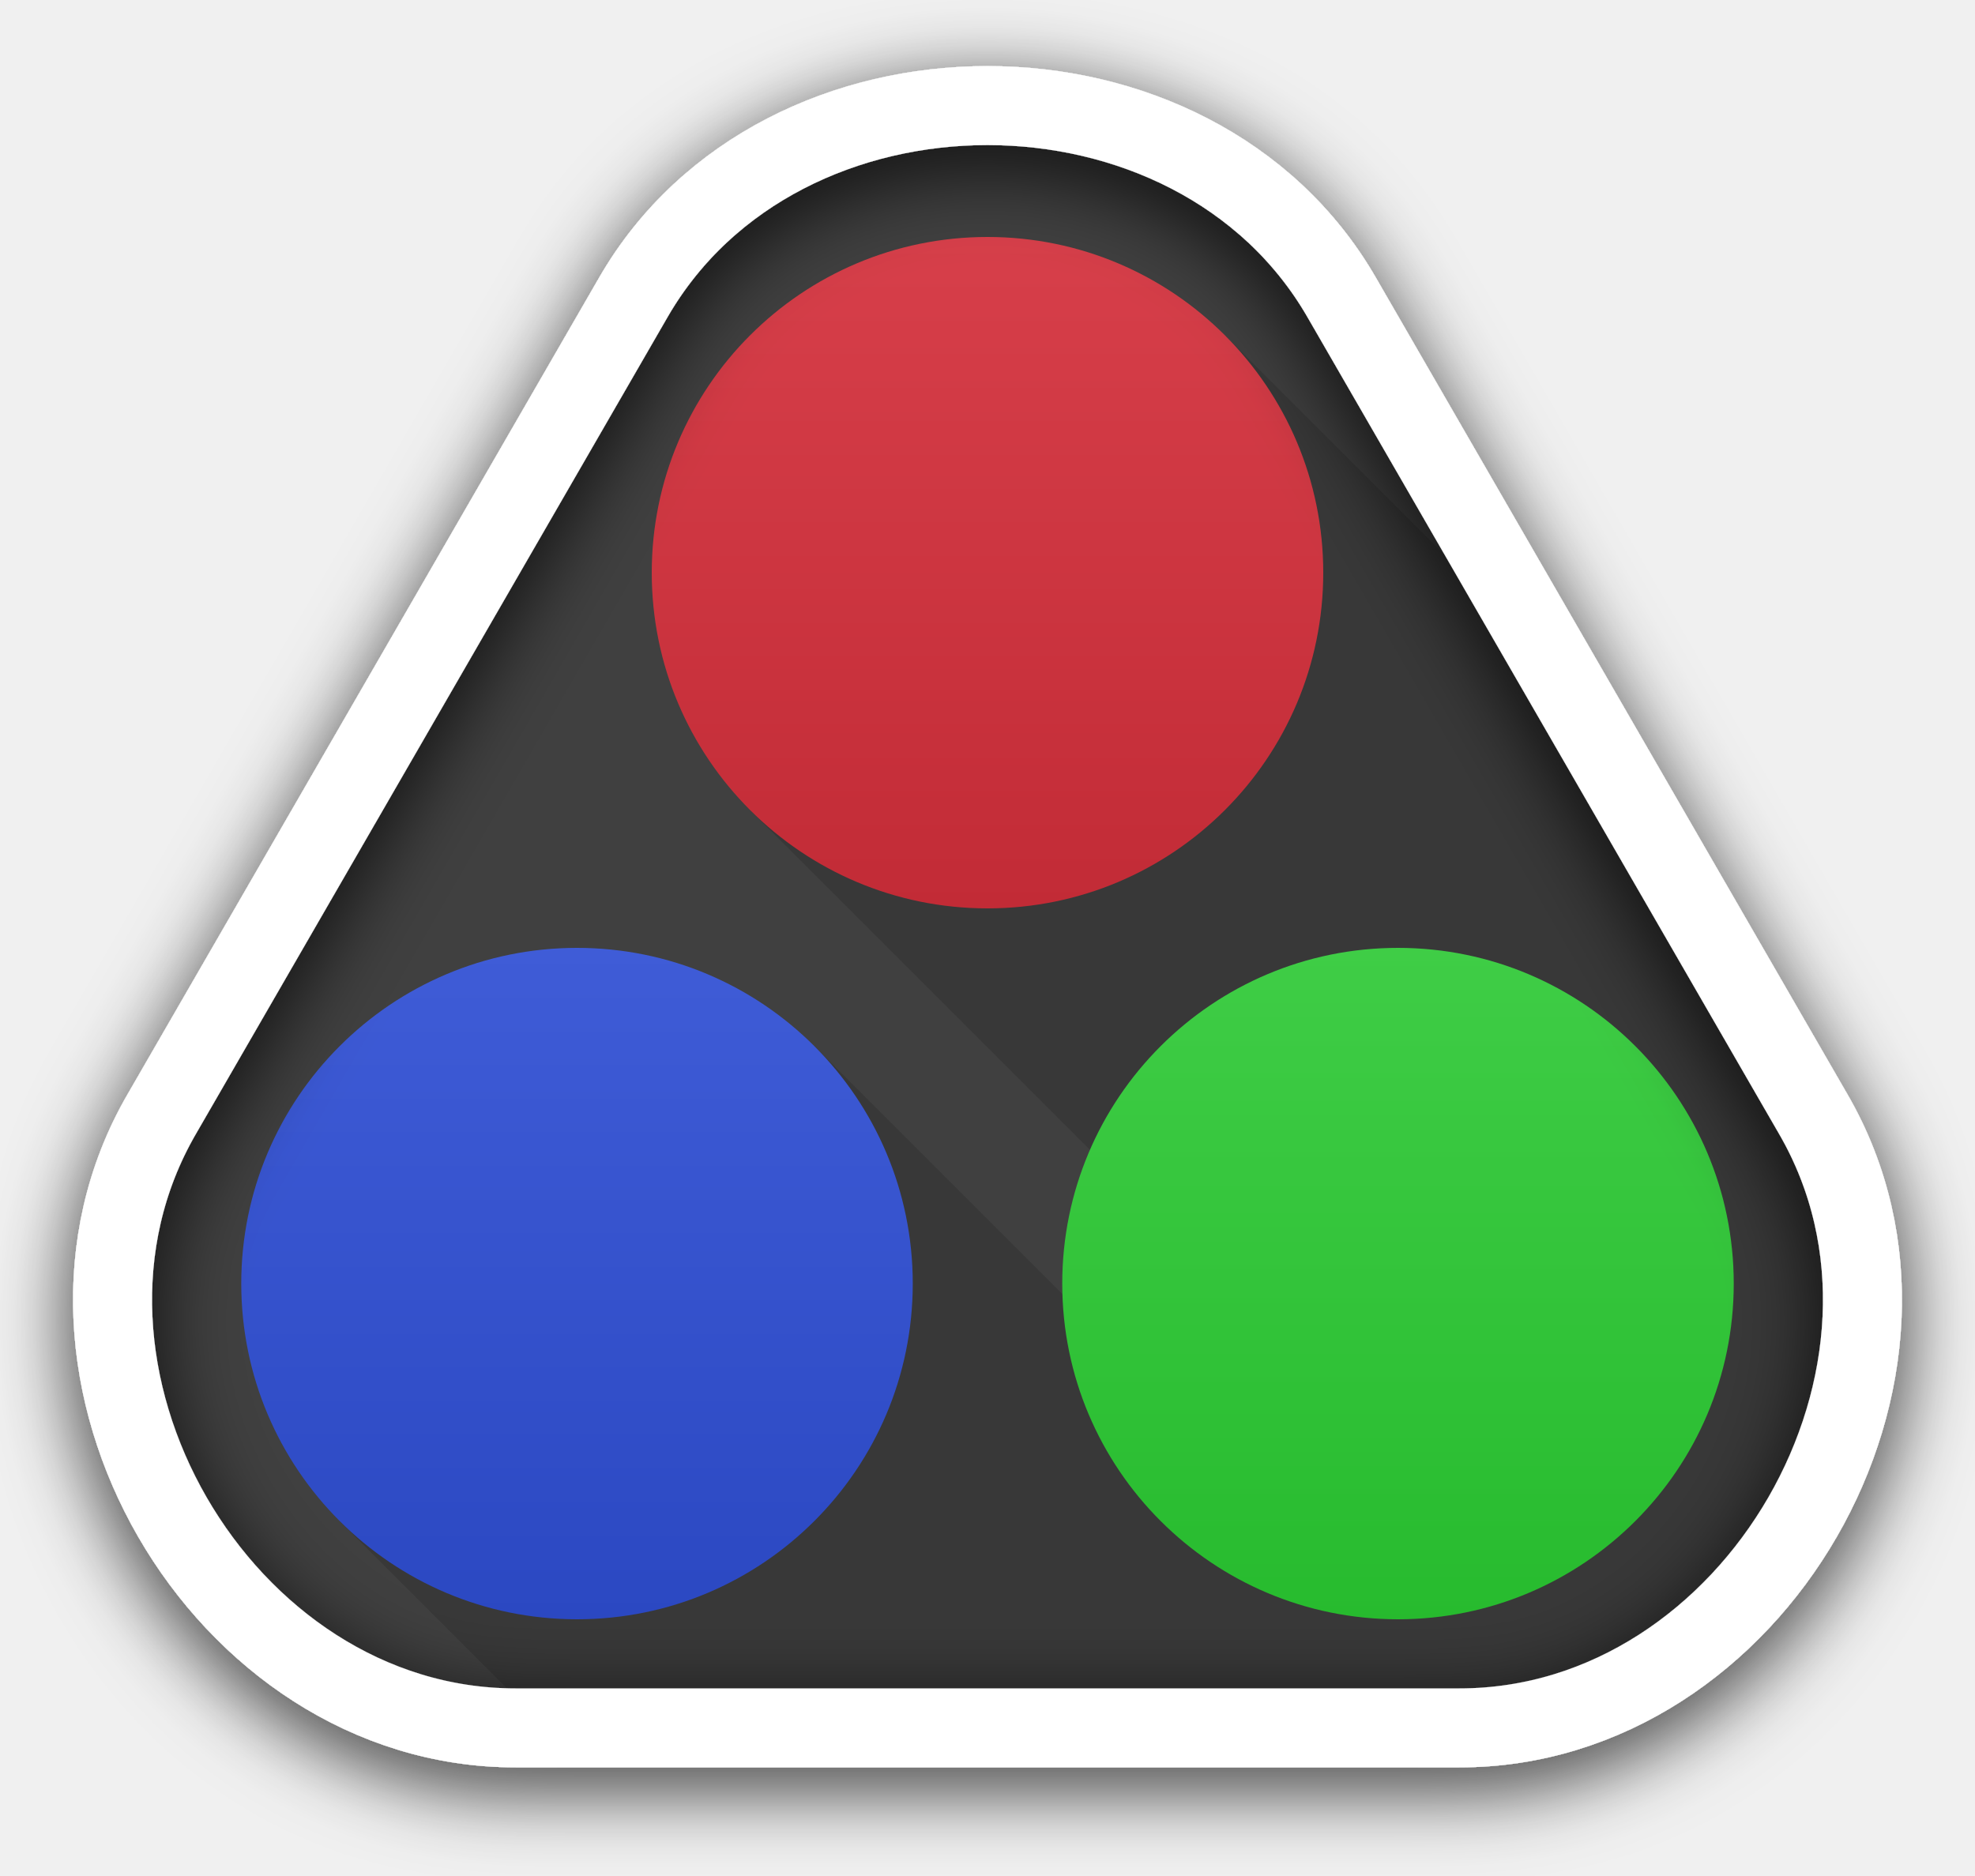
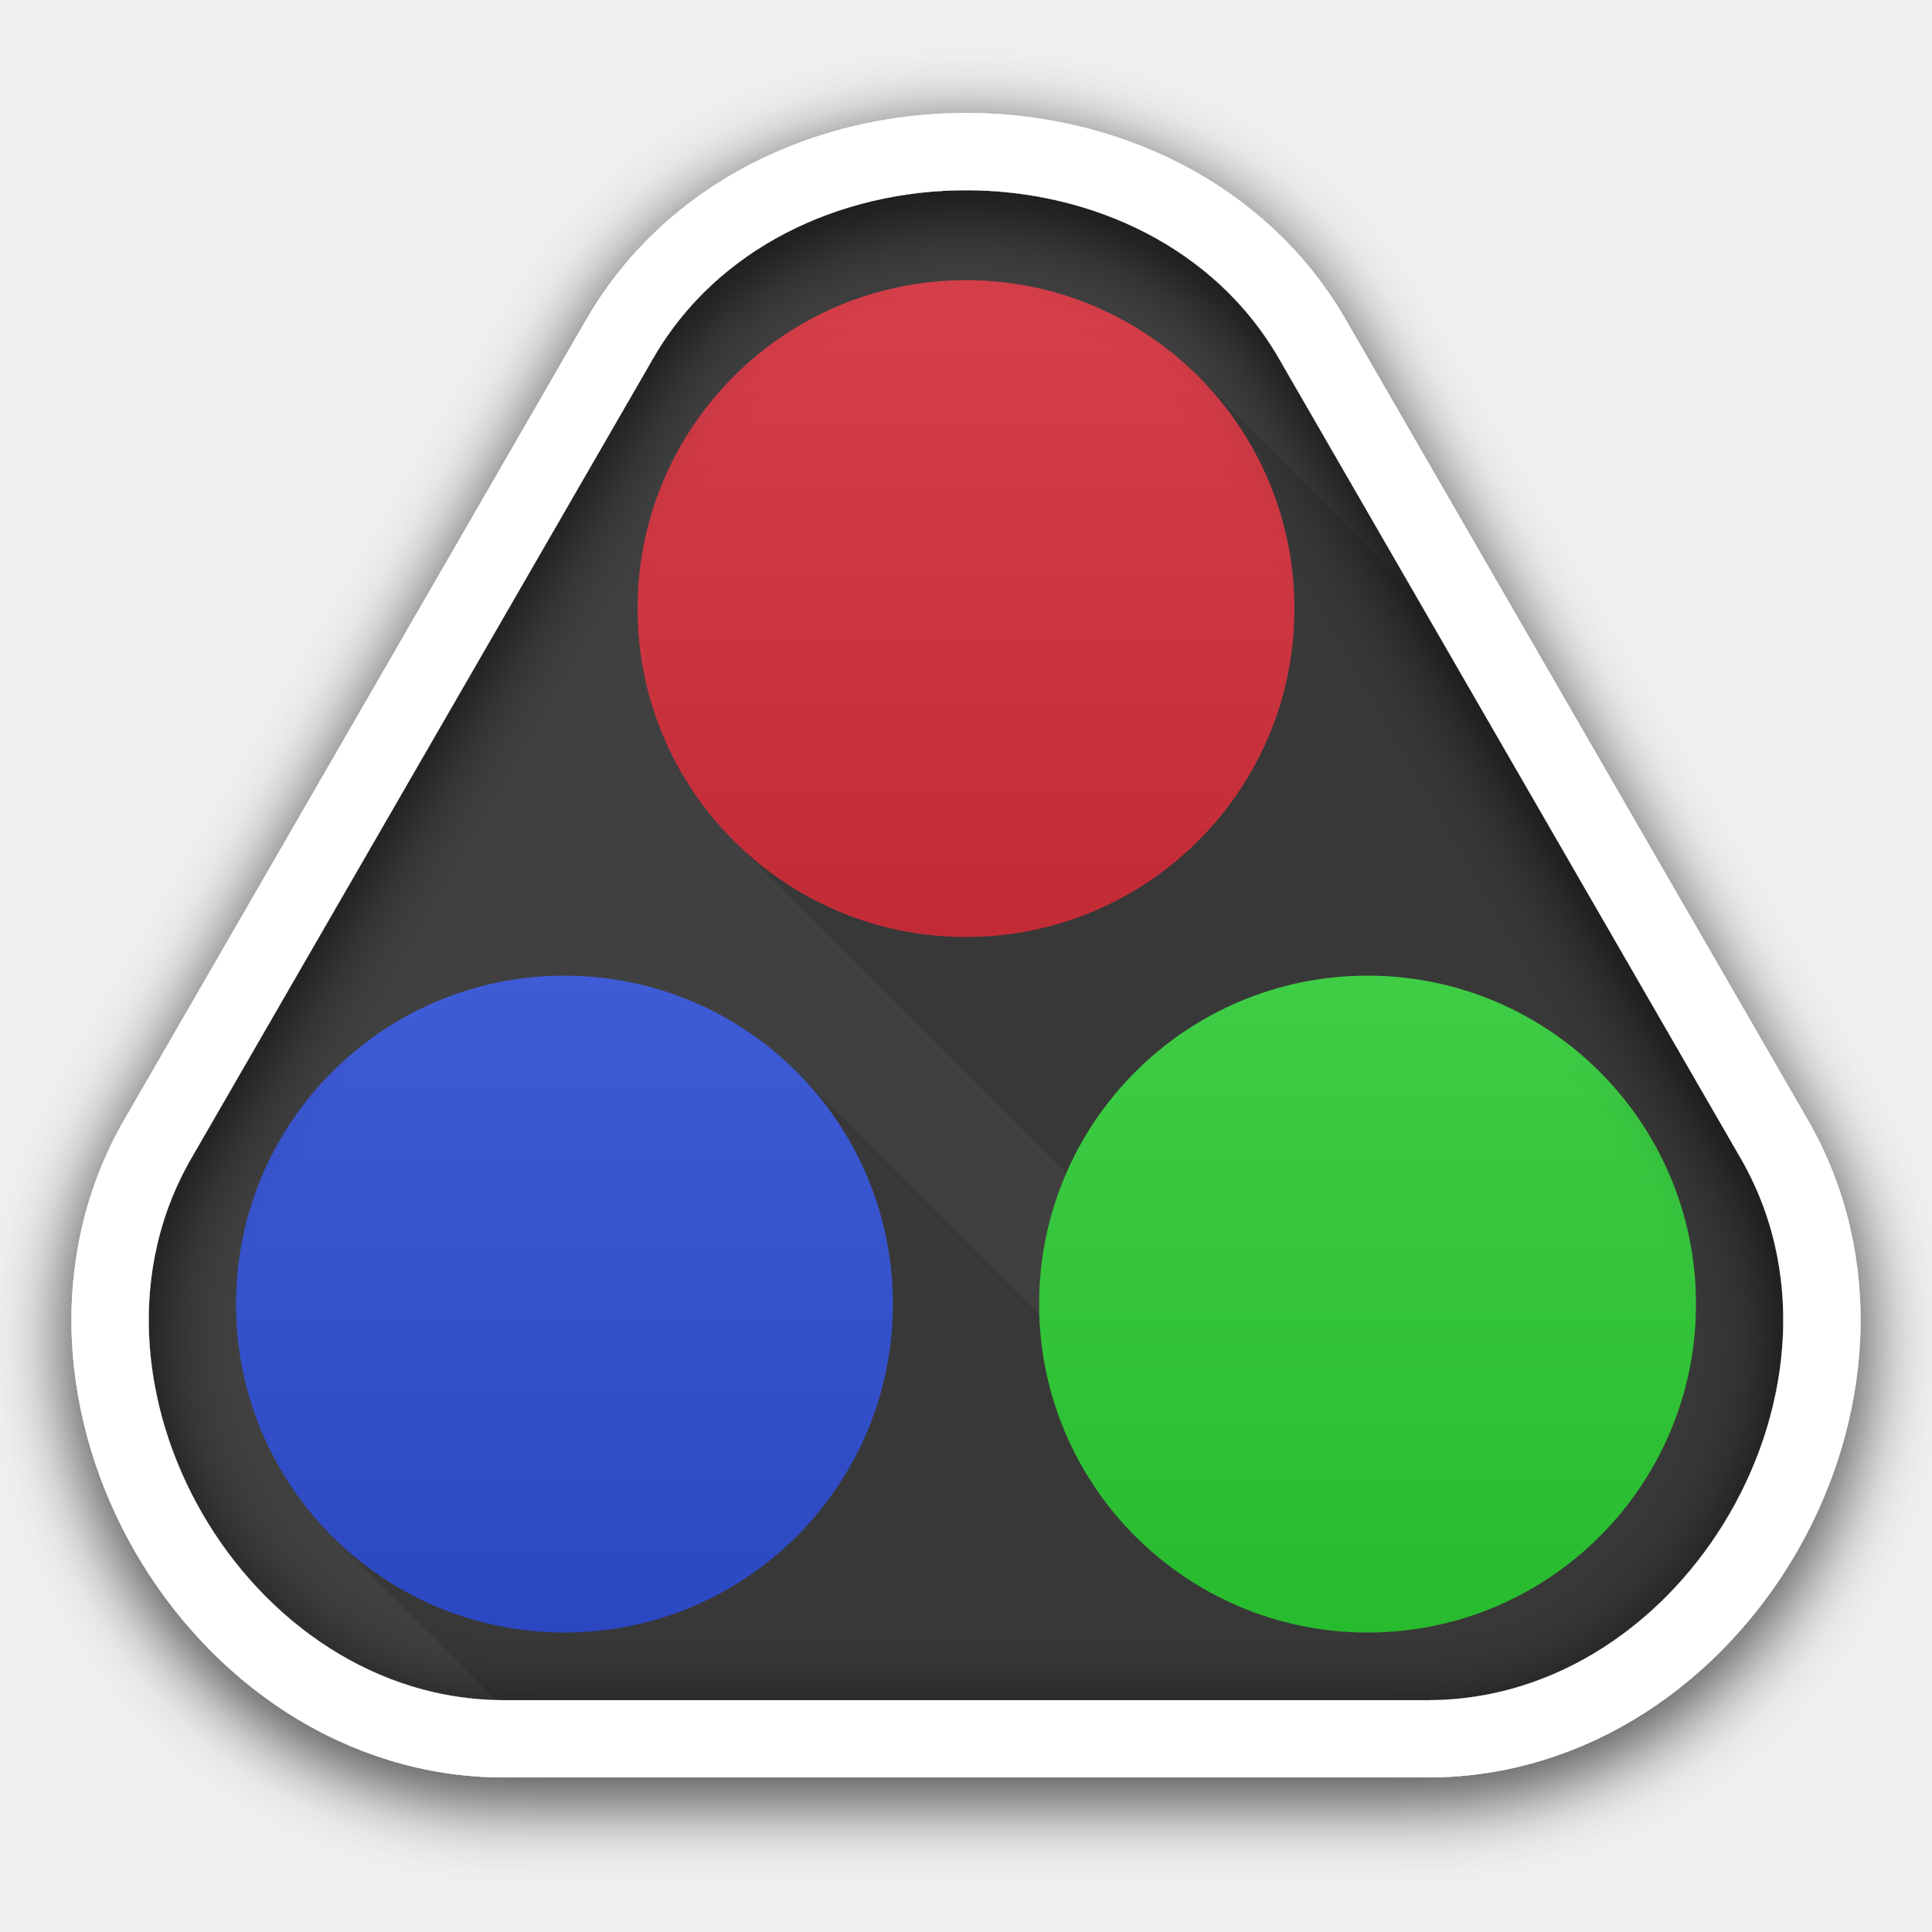
- <svg xmlns="http://www.w3.org/2000/svg" viewBox="0 0 1000 950">
+ <svg xmlns="http://www.w3.org/2000/svg" viewBox="0 -25 1000 1000">
  <defs>
    <linearGradient id="r" gradientTransform="rotate(90)">
      <stop stop-color="#D73F4A" />
      <stop offset="1" stop-color="#C22B36" />
    </linearGradient>
    <linearGradient id="g" gradientTransform="rotate(90)">
      <stop stop-color="#3FCD46" />
      <stop offset="1" stop-color="#27BB2E" />
    </linearGradient>
    <linearGradient id="b" gradientTransform="rotate(90)">
      <stop stop-color="#3F5CD7" />
      <stop offset="1" stop-color="#2B48C2" />
    </linearGradient>
    <filter id="s">
      <feOffset dy="10" />
      <feGaussianBlur result="b" stdDeviation="20" />
      <feFlood flood-opacity=".8" />
      <feComposite in2="b" operator="in" />
      <feComposite in="SourceGraphic" />
    </filter>
    <path id="t" d="M320.733,150.5C395.427,21.125 604.573,21.125 679.267,150.5L918.29,564.5C992.985,693.875 888.412,875 739.023,875L260.977,875C111.588,875 7.015,693.875 81.71,564.5Z" />
  </defs>
  <use href="#t" fill="#404040" />
  <path d="M786.297,335.88L620.208,169.792L379.792,410.208L620.208,650.624L592.674,710.104L412.362,529.792L171.946,770.208L276.738,875L739.023,875C888.412,875 992.985,693.875 918.29,564.5Z" fill-opacity=".125" />
  <circle cx="500" cy="290" r="170" fill="url(#r)" />
  <circle cx="707.846" cy="650" r="170" fill="url(#g)" />
  <circle cx="292.154" cy="650" r="170" fill="url(#b)" />
  <use href="#t" fill="none" stroke="#FFF" stroke-width="40" filter="url(#s)" />
</svg>
